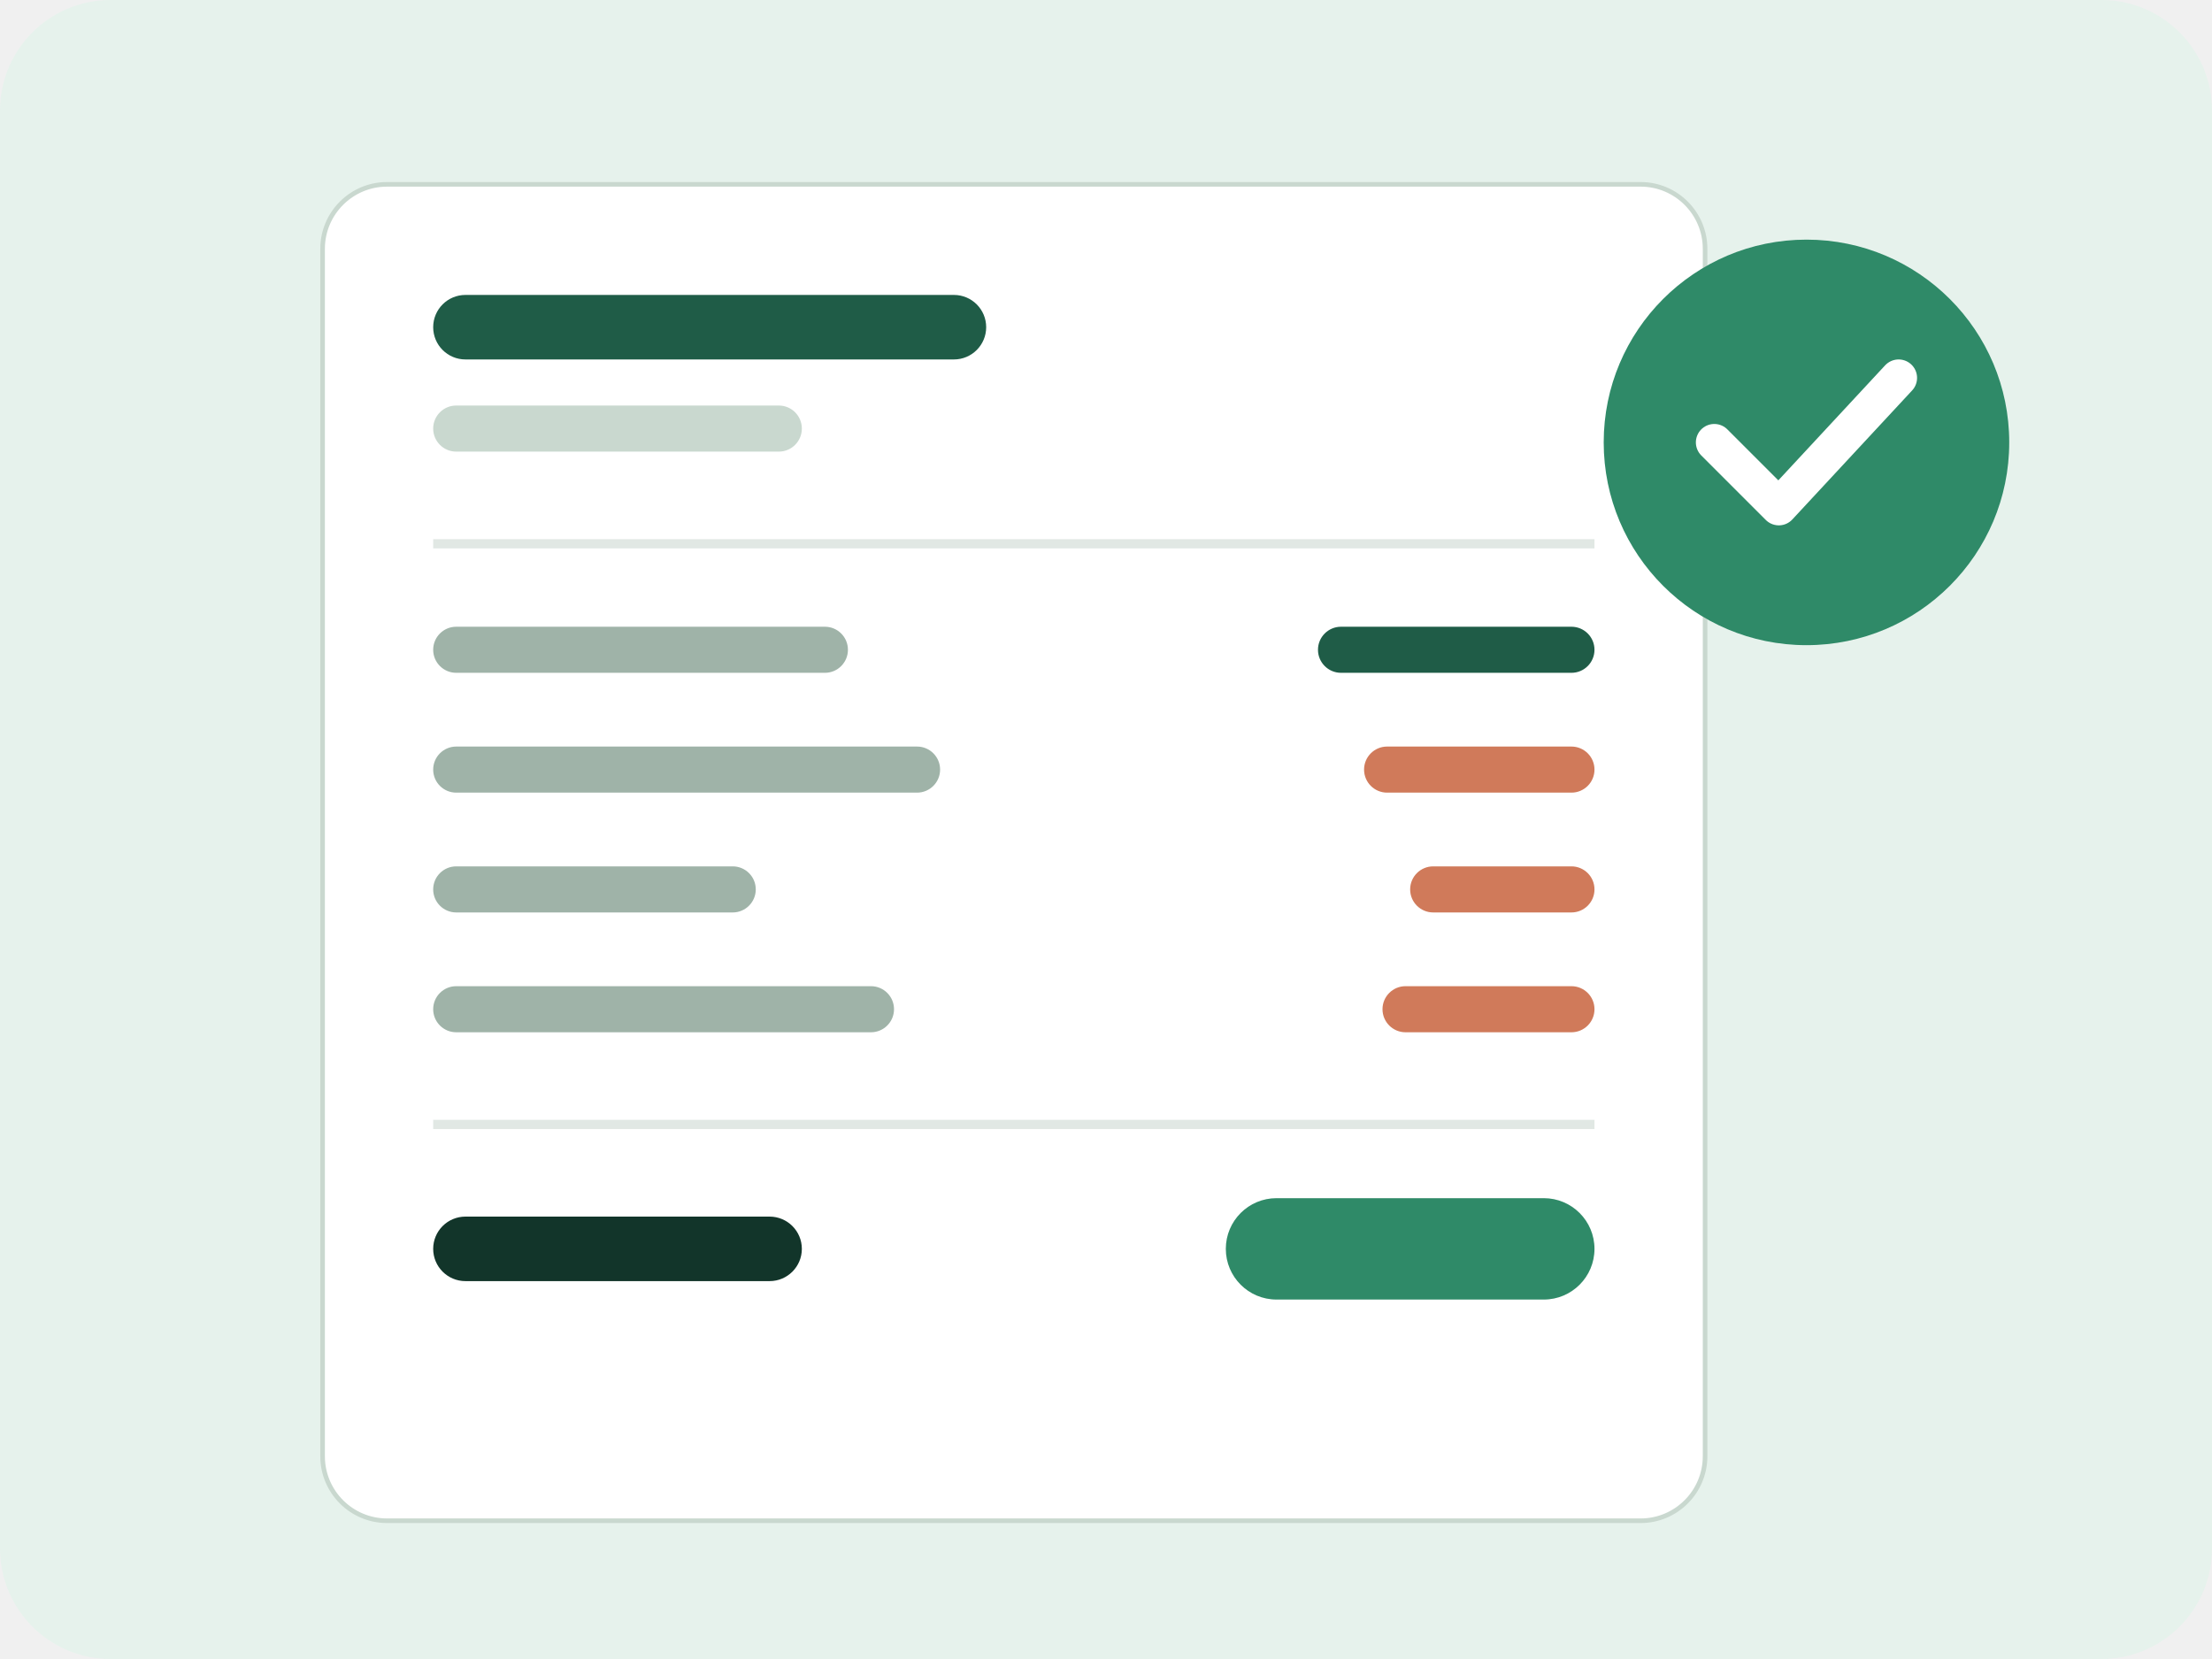
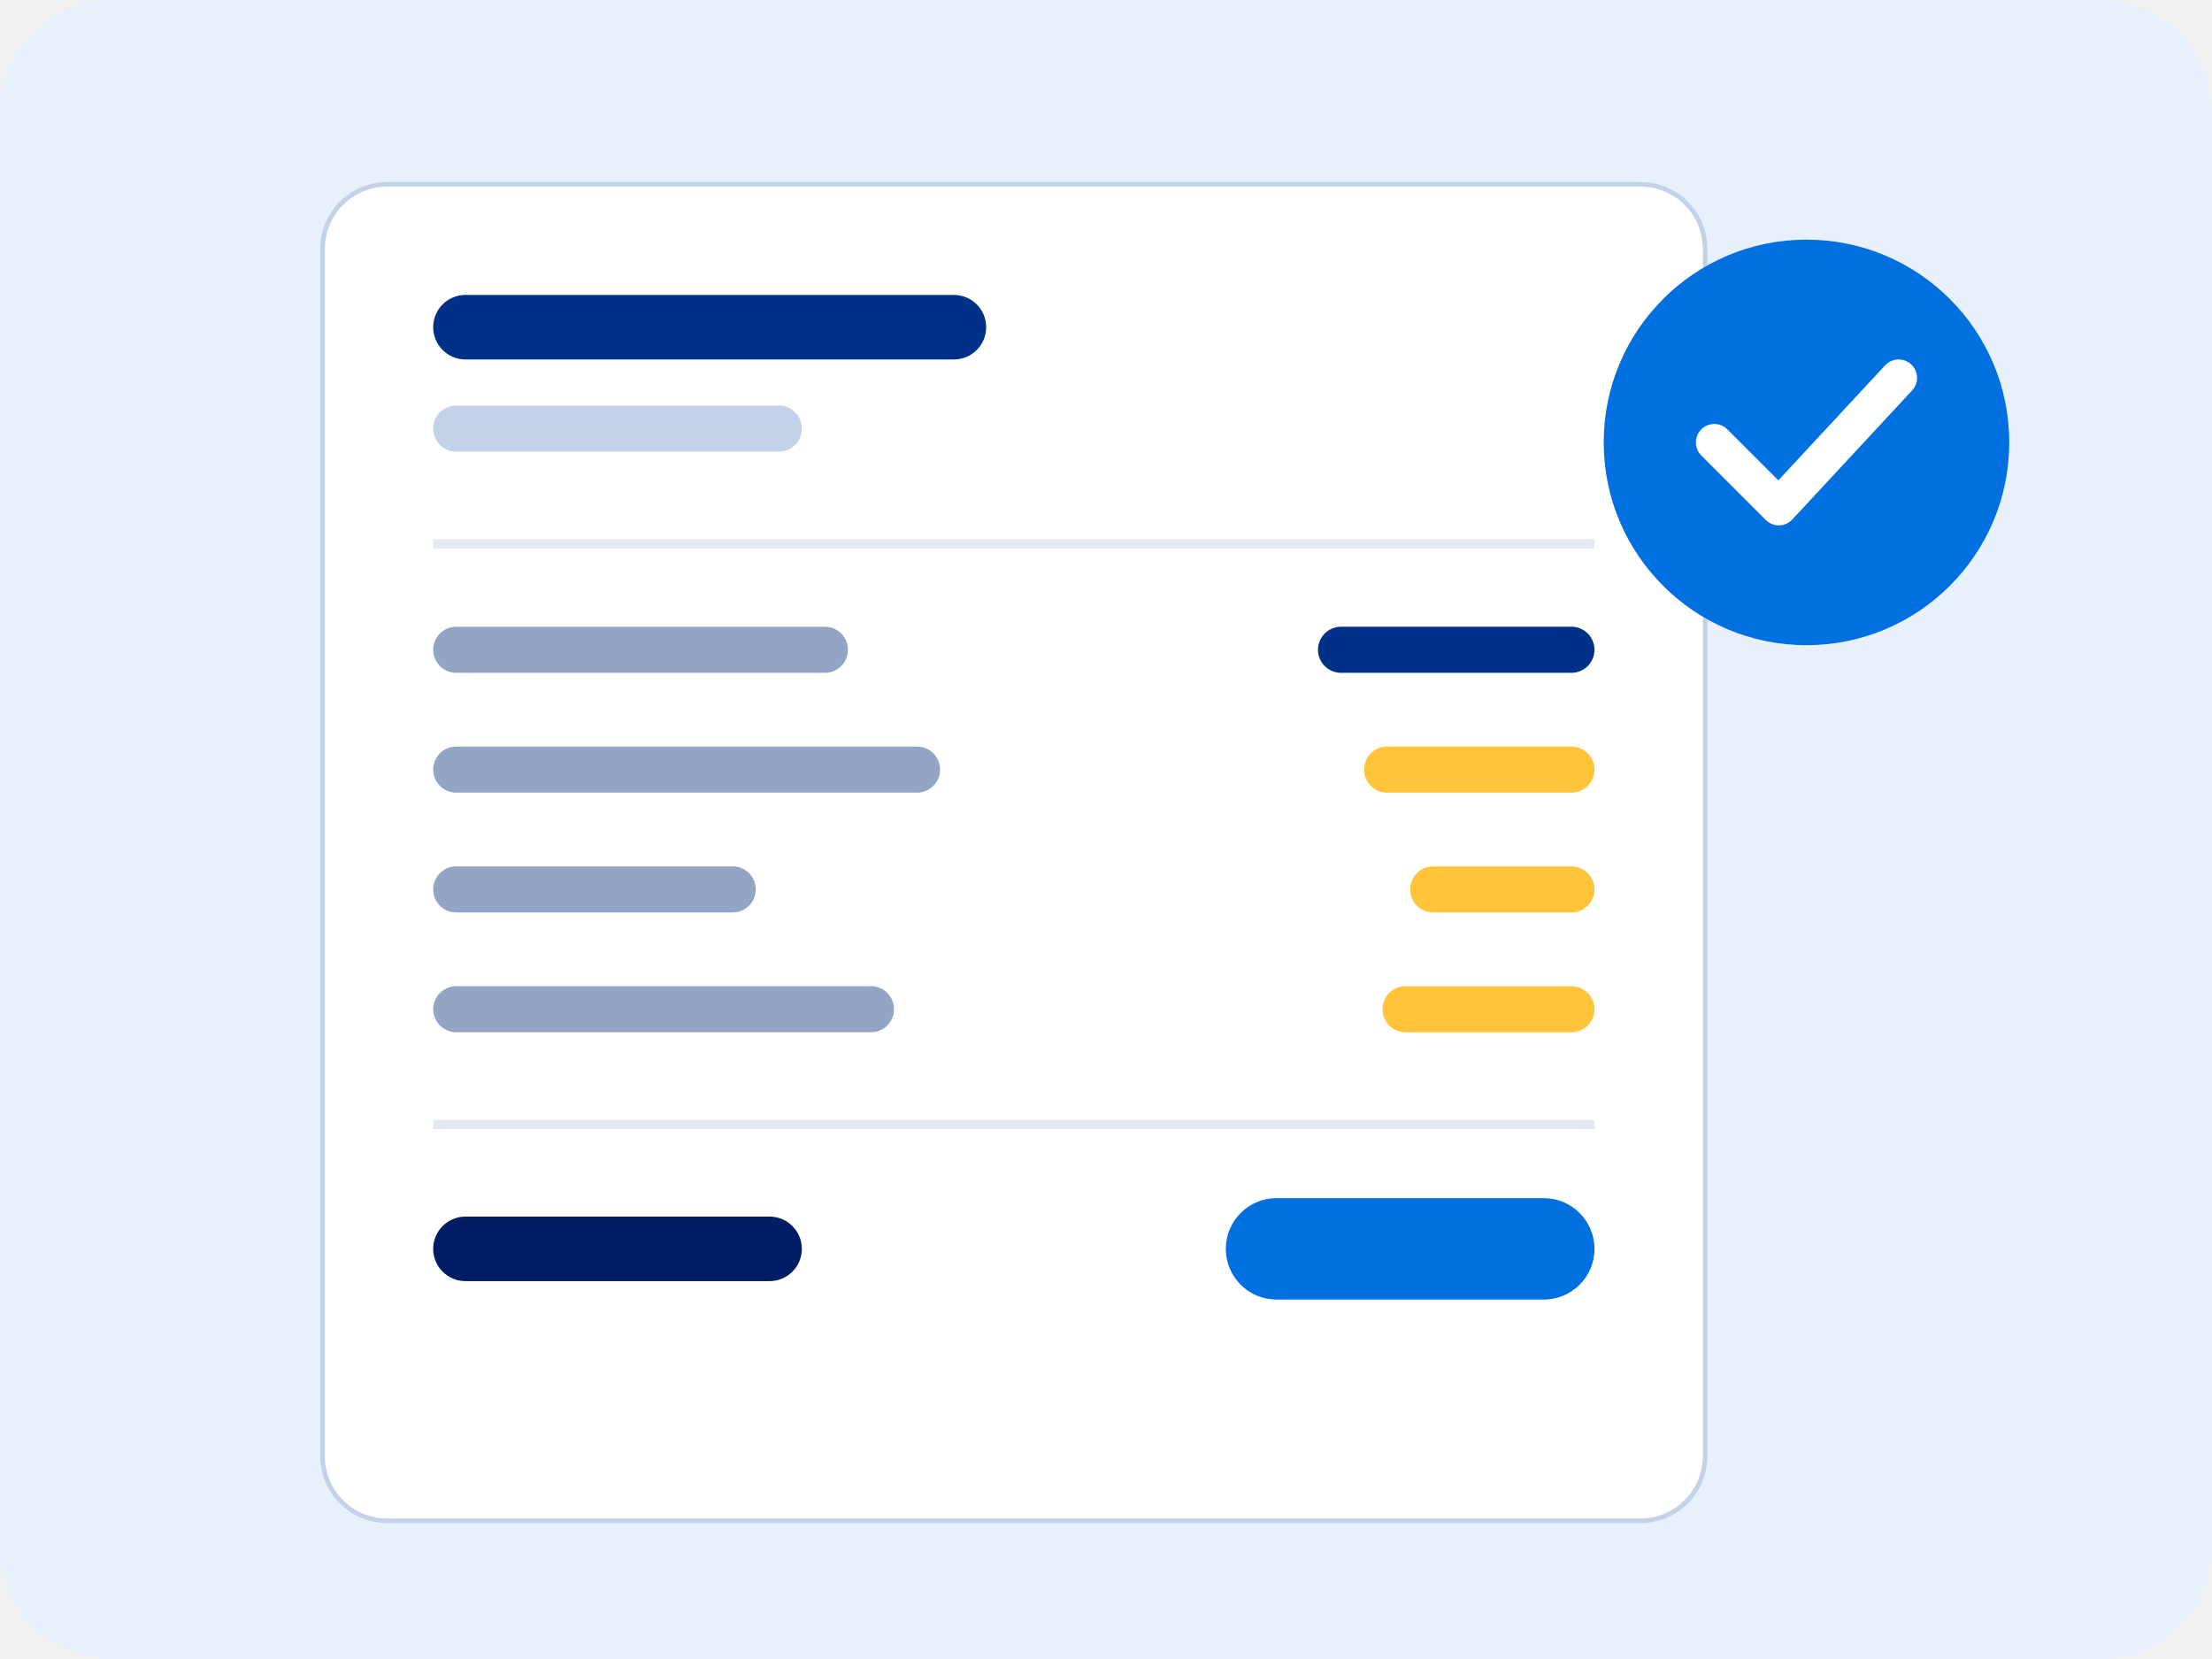
<svg xmlns="http://www.w3.org/2000/svg" viewBox="0 0 480 360" width="480" height="360">
-   <rect x="0" y="0" width="480" height="360" rx="24" fill="#e6f2ec" />
-   <rect x="70" y="40" width="300" height="290" rx="14" fill="#ffffff" stroke="#c9d8cf" />
-   <rect x="94" y="64" width="120" height="14" rx="7" fill="#1f5c47" />
-   <rect x="94" y="88" width="80" height="10" rx="5" fill="#c9d8cf" />
-   <line x1="94" y1="118" x2="346" y2="118" stroke="#e1e8e4" stroke-width="2" />
-   <rect x="94" y="136" width="90" height="10" rx="5" fill="#9fb3a8" />
-   <rect x="286" y="136" width="60" height="10" rx="5" fill="#1f5c47" />
-   <rect x="94" y="162" width="110" height="10" rx="5" fill="#9fb3a8" />
-   <rect x="296" y="162" width="50" height="10" rx="5" fill="#d07a5a" />
-   <rect x="94" y="188" width="70" height="10" rx="5" fill="#9fb3a8" />
-   <rect x="306" y="188" width="40" height="10" rx="5" fill="#d07a5a" />
-   <rect x="94" y="214" width="100" height="10" rx="5" fill="#9fb3a8" />
-   <rect x="300" y="214" width="46" height="10" rx="5" fill="#d07a5a" />
-   <line x1="94" y1="244" x2="346" y2="244" stroke="#e1e8e4" stroke-width="2" />
-   <rect x="94" y="264" width="80" height="14" rx="7" fill="#12352a" />
-   <rect x="266" y="260" width="80" height="22" rx="11" fill="#2f8a68" />
-   <circle cx="392" cy="96" r="44" fill="#2f8a68" />
+   <rect x="0" y="0" width="480" height="360" rx="24" fill="#e7f0fb" />
+   <rect x="70" y="40" width="300" height="290" rx="14" fill="#ffffff" stroke="#c3d2e8" />
+   <rect x="94" y="64" width="120" height="14" rx="7" fill="#003087" />
+   <rect x="94" y="88" width="80" height="10" rx="5" fill="#c3d2e8" />
+   <line x1="94" y1="118" x2="346" y2="118" stroke="#e3e9f3" stroke-width="2" />
+   <rect x="94" y="136" width="90" height="10" rx="5" fill="#93a5c4" />
+   <rect x="286" y="136" width="60" height="10" rx="5" fill="#003087" />
+   <rect x="94" y="162" width="110" height="10" rx="5" fill="#93a5c4" />
+   <rect x="296" y="162" width="50" height="10" rx="5" fill="#ffc439" />
+   <rect x="94" y="188" width="70" height="10" rx="5" fill="#93a5c4" />
+   <rect x="306" y="188" width="40" height="10" rx="5" fill="#ffc439" />
+   <rect x="94" y="214" width="100" height="10" rx="5" fill="#93a5c4" />
+   <rect x="300" y="214" width="46" height="10" rx="5" fill="#ffc439" />
+   <line x1="94" y1="244" x2="346" y2="244" stroke="#e3e9f3" stroke-width="2" />
+   <rect x="94" y="264" width="80" height="14" rx="7" fill="#001c64" />
+   <rect x="266" y="260" width="80" height="22" rx="11" fill="#0070e0" />
+   <circle cx="392" cy="96" r="44" fill="#0070e0" />
  <path d="M372 96 L386 110 L412 82" stroke="#ffffff" stroke-width="8" fill="none" stroke-linecap="round" stroke-linejoin="round" />
</svg>
